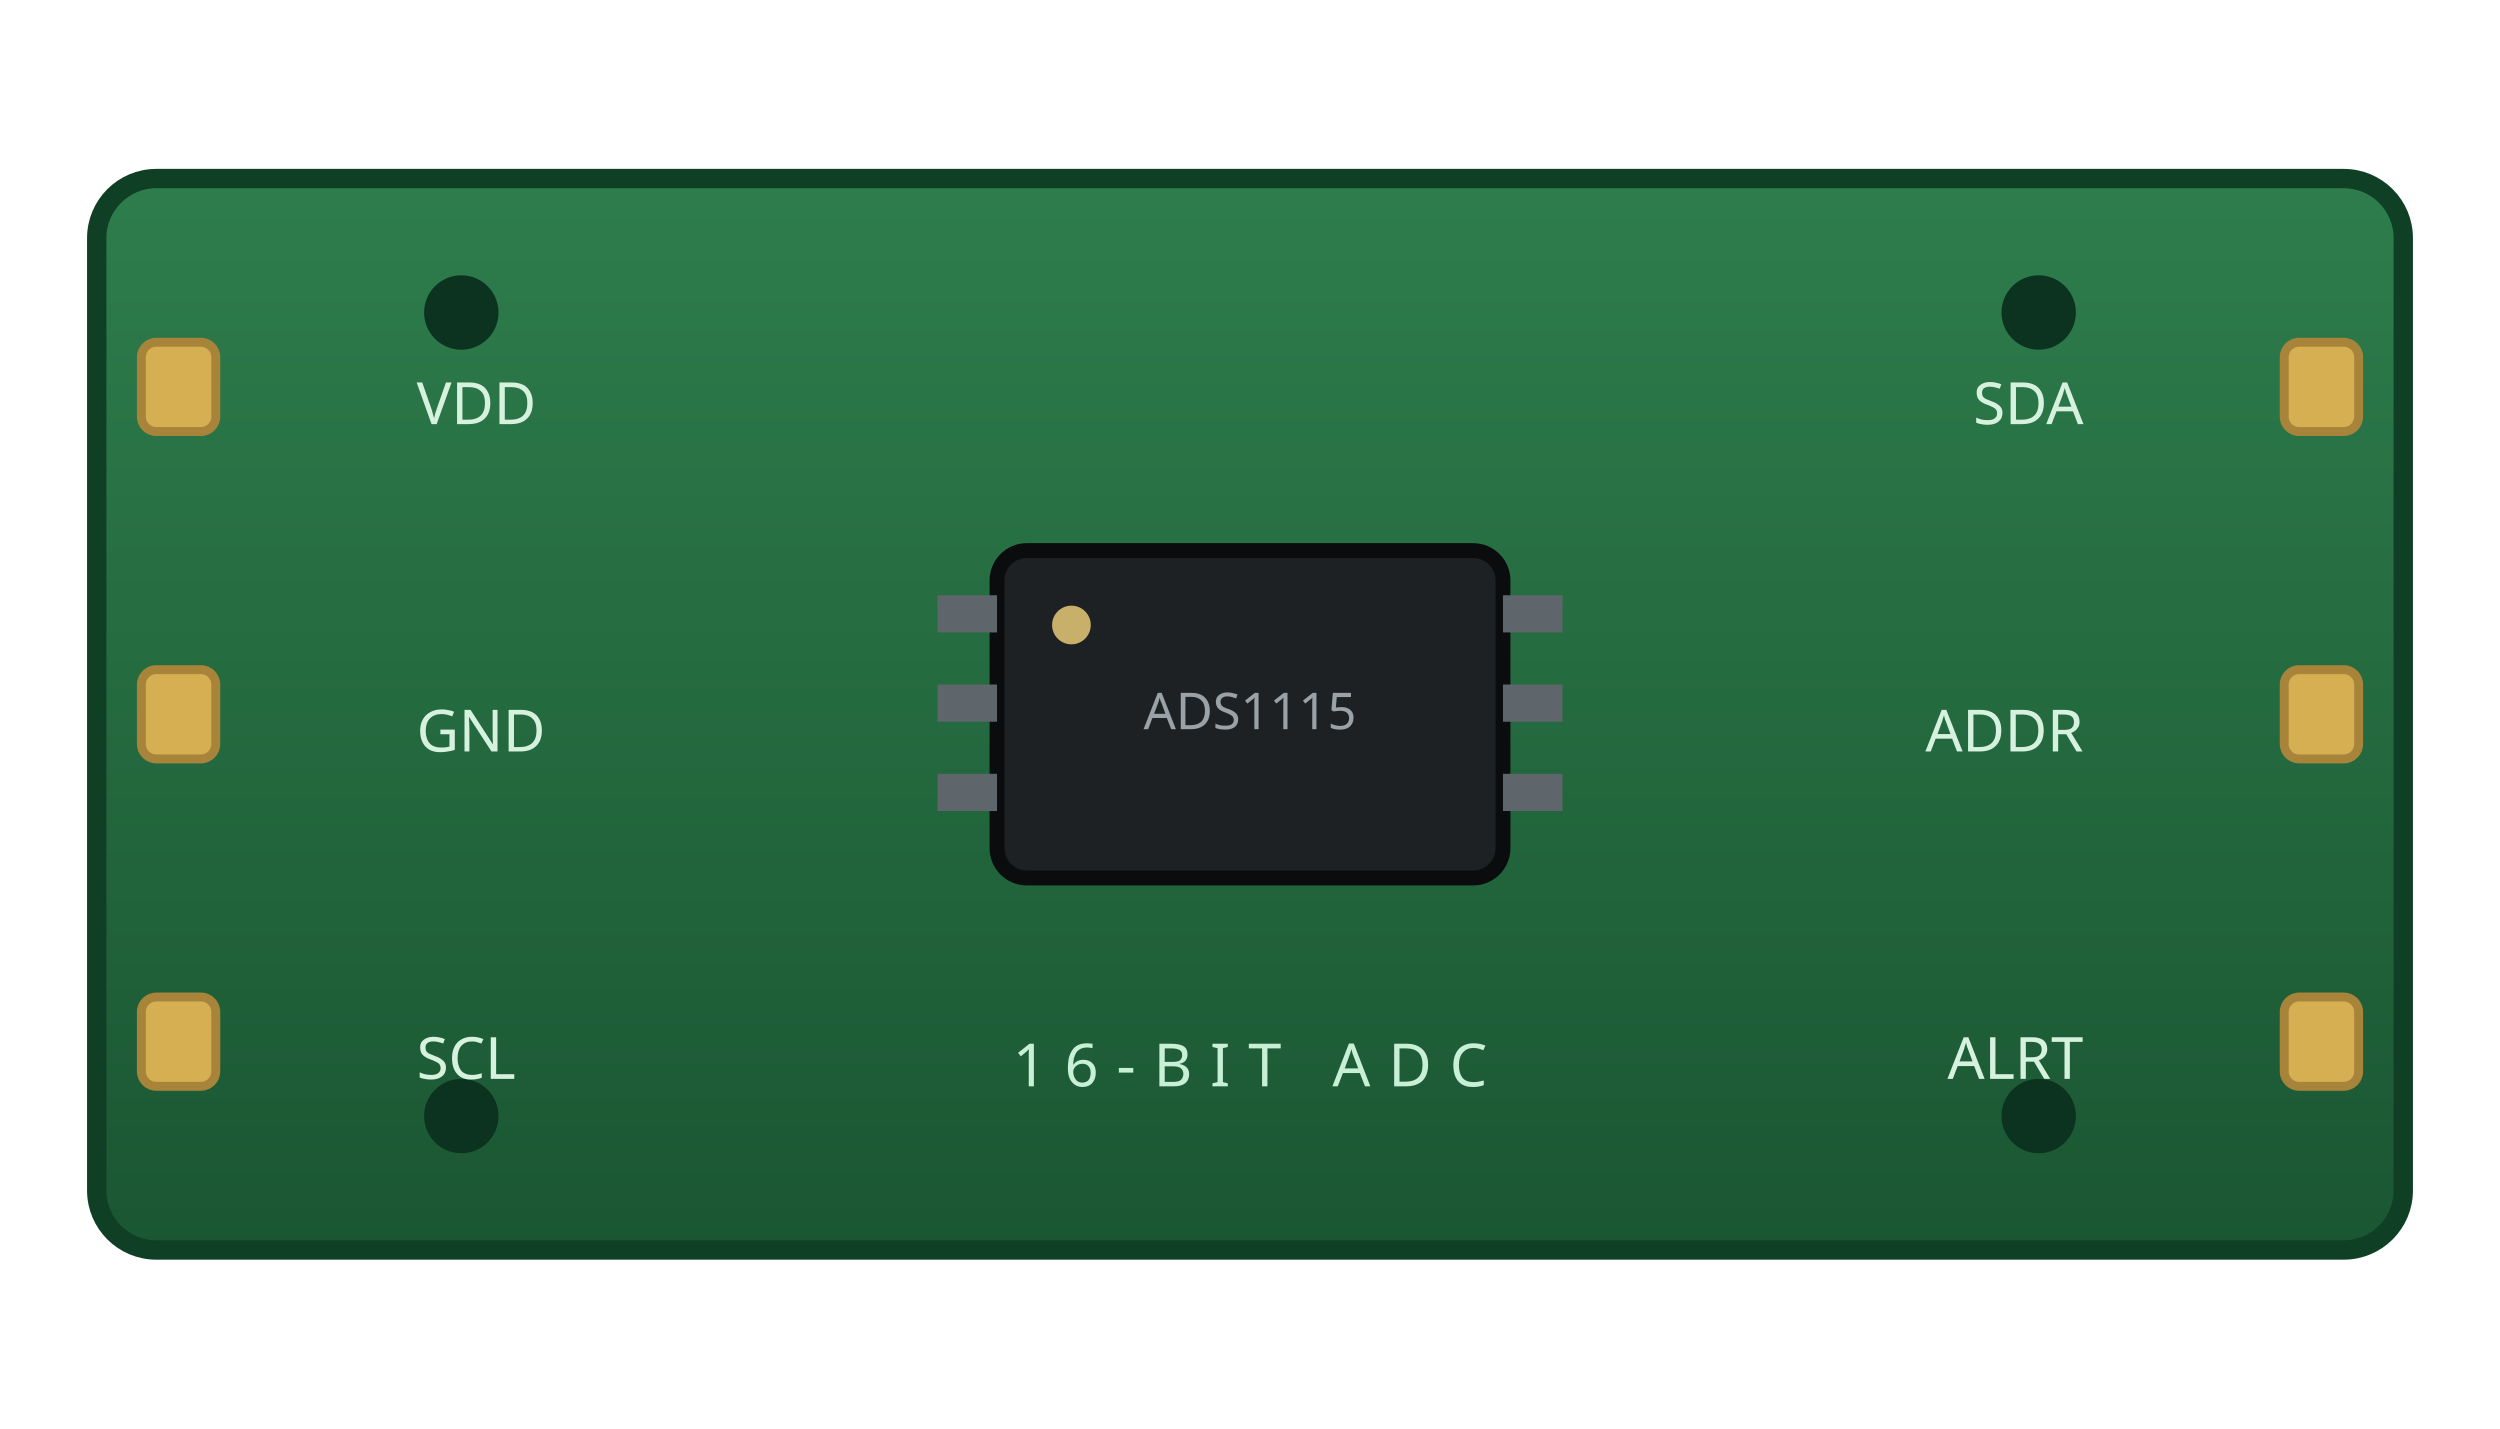
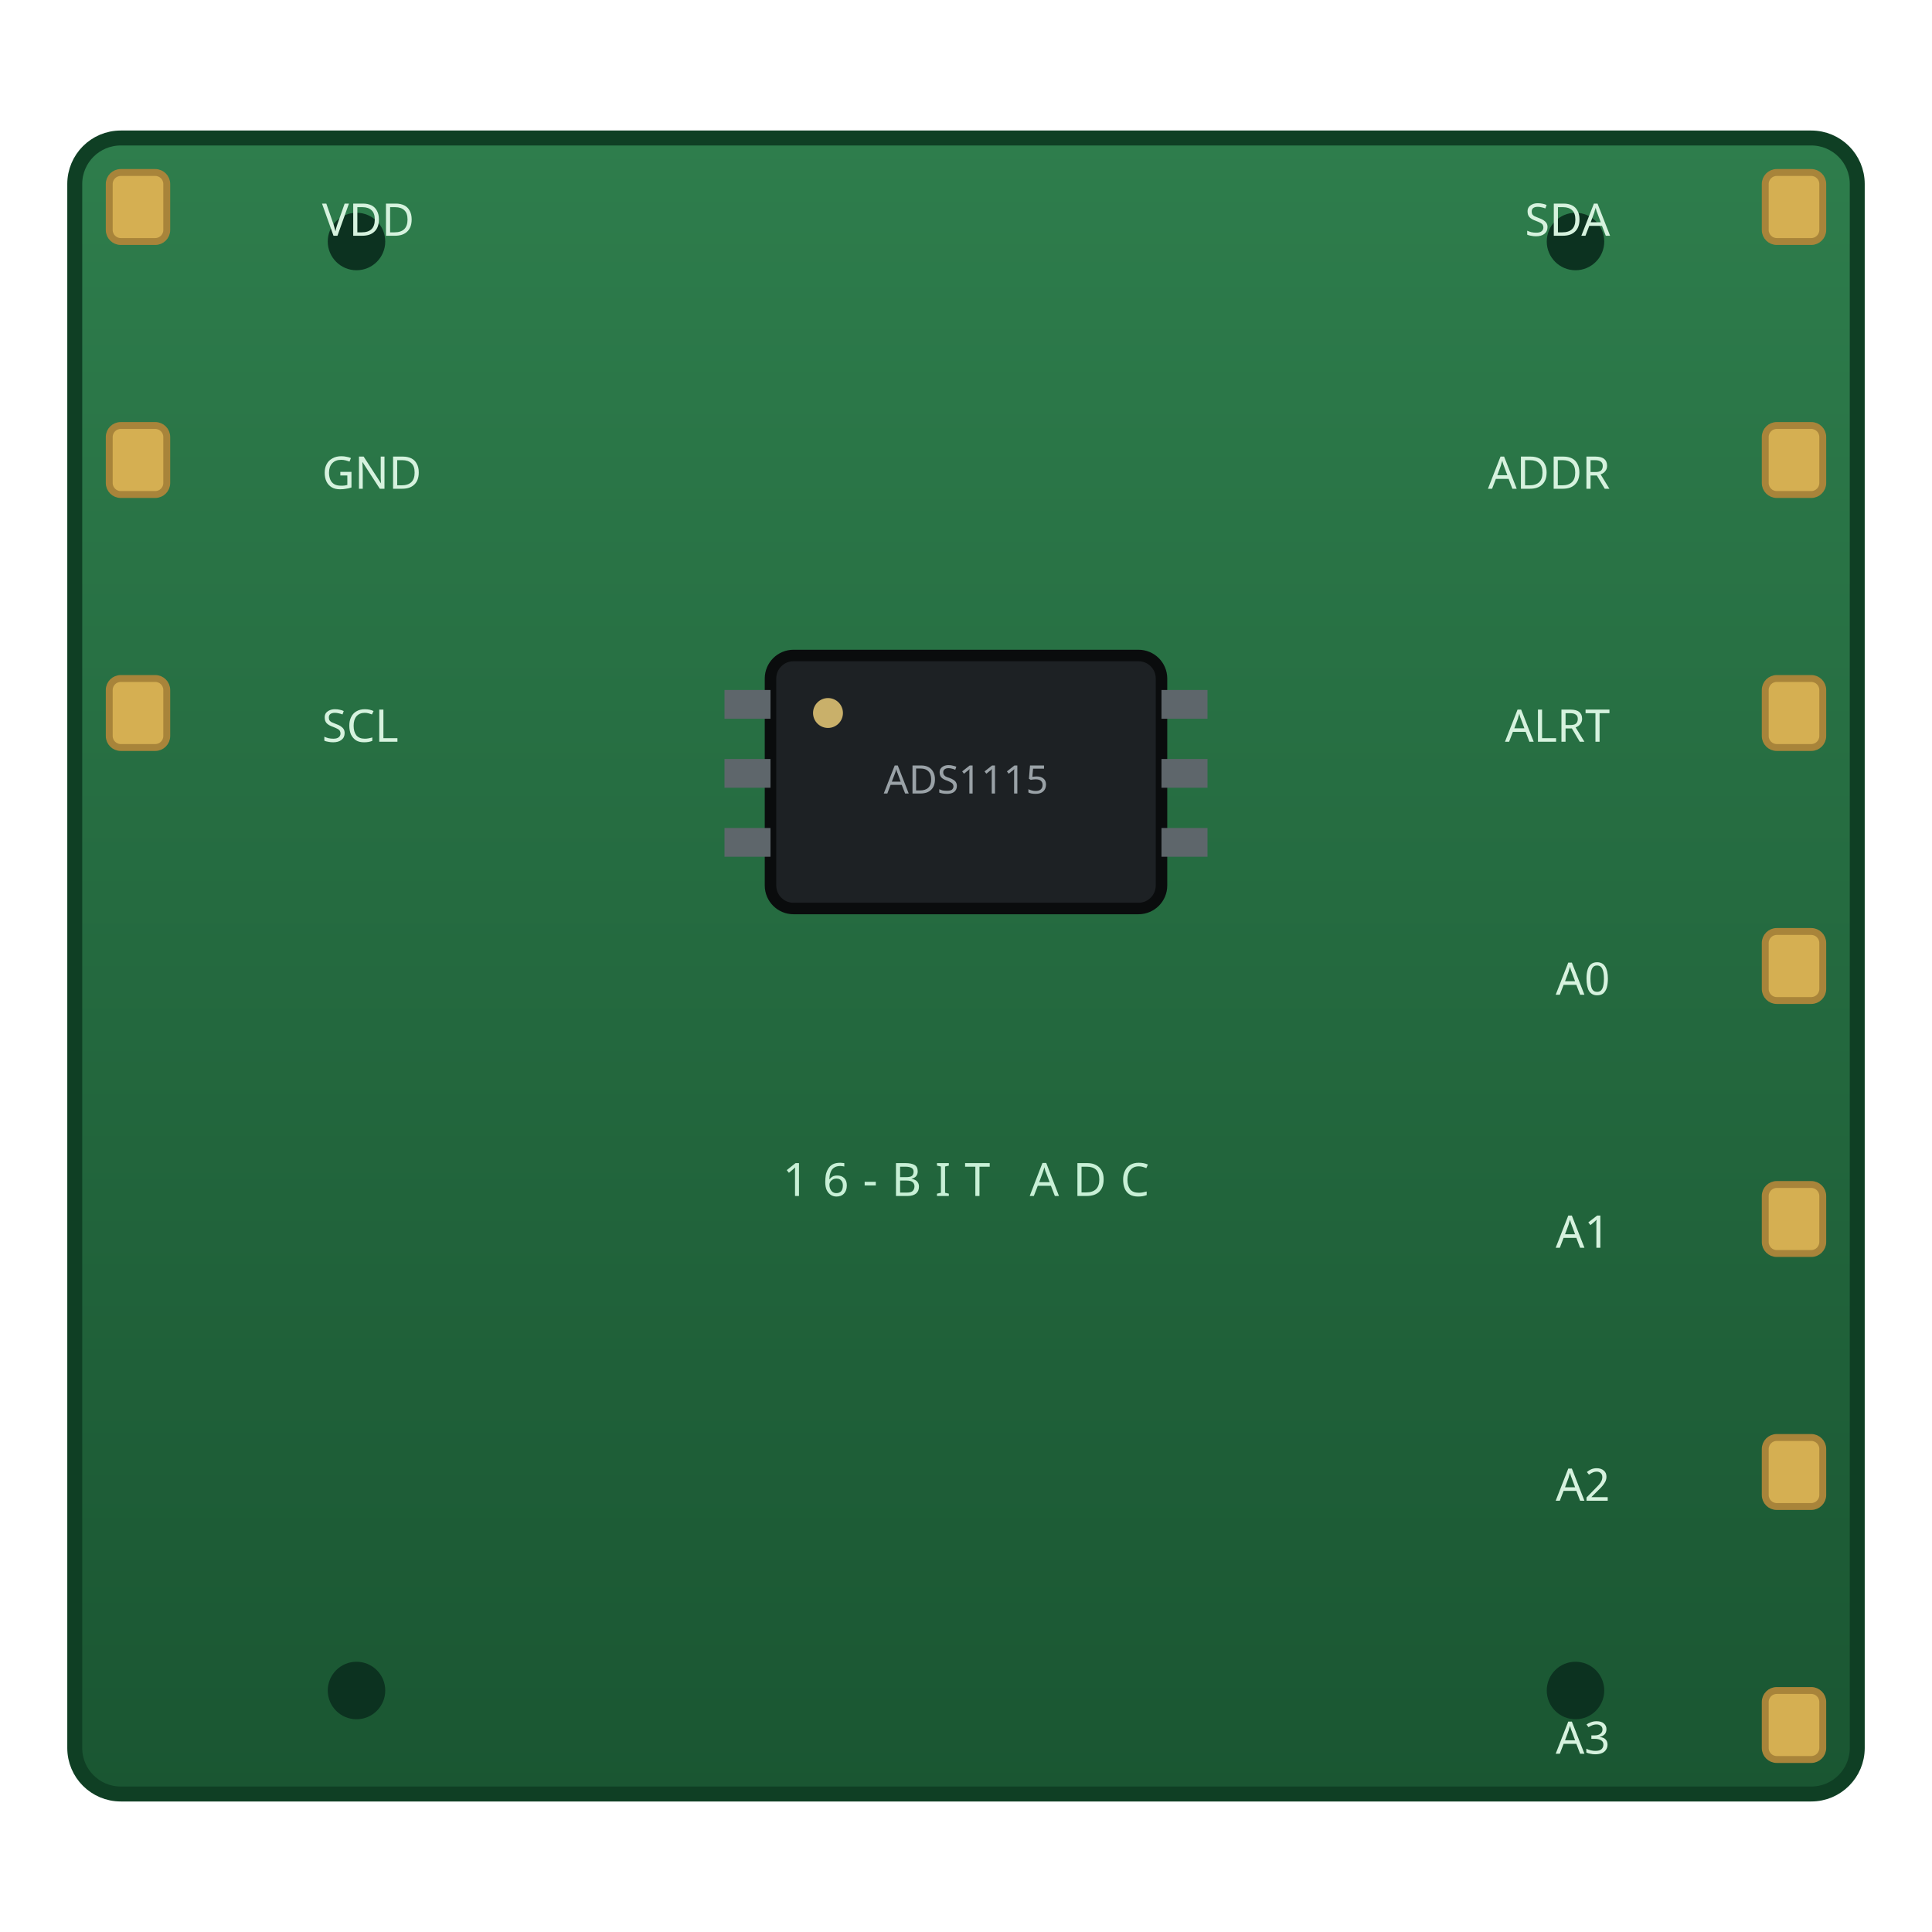
- <svg xmlns="http://www.w3.org/2000/svg" viewBox="-84 -48 168 96">
+ <svg xmlns="http://www.w3.org/2000/svg" viewBox="-84 -84 168 168">
  <defs>
-     <linearGradient id="pcb" x1="0" y1="-36" x2="0" y2="36" gradientUnits="userSpaceOnUse">
+     <linearGradient id="pcb" x1="0" y1="-72" x2="0" y2="72" gradientUnits="userSpaceOnUse">
      <stop offset="0" stop-color="#2e7d4c" />
      <stop offset="1" stop-color="#1a5632" />
    </linearGradient>
  </defs>
  <g stroke-linecap="round">
-     <rect x="-77.5" y="-36" width="155" height="72" rx="4" fill="url(#pcb)" stroke="#0f3f24" stroke-width="1.3" />
-     <circle cx="-53" cy="-27" r="2.5" fill="#0c3220" />
-     <circle cx="53" cy="-27" r="2.5" fill="#0c3220" />
-     <circle cx="-53" cy="27" r="2.5" fill="#0c3220" />
-     <circle cx="53" cy="27" r="2.5" fill="#0c3220" />
-     <g stroke="#b7bdc2" stroke-width="2.4">
- 		</g>
+     <rect x="-77.5" y="-72" width="155" height="144" rx="4" fill="url(#pcb)" stroke="#0f3f24" stroke-width="1.3" />
+     <circle cx="-53" cy="-63" r="2.5" fill="#0c3220" />
+     <circle cx="53" cy="-63" r="2.5" fill="#0c3220" />
+     <circle cx="-53" cy="63" r="2.5" fill="#0c3220" />
+     <circle cx="53" cy="63" r="2.5" fill="#0c3220" />
    <g fill="#d5af52" stroke="#a8843a" stroke-width="0.6">
+       <rect x="-74.5" y="-69" width="5" height="6" rx="1" />
+       <rect x="-74.5" y="-47" width="5" height="6" rx="1" />
      <rect x="-74.5" y="-25" width="5" height="6" rx="1" />
-       <rect x="-74.5" y="-3" width="5" height="6" rx="1" />
-       <rect x="-74.5" y="19" width="5" height="6" rx="1" />
+       <rect x="69.5" y="-69" width="5" height="6" rx="1" />
+       <rect x="69.5" y="-47" width="5" height="6" rx="1" />
      <rect x="69.5" y="-25" width="5" height="6" rx="1" />
      <rect x="69.5" y="-3" width="5" height="6" rx="1" />
      <rect x="69.5" y="19" width="5" height="6" rx="1" />
+       <rect x="69.5" y="41" width="5" height="6" rx="1" />
+       <rect x="69.5" y="63" width="5" height="6" rx="1" />
    </g>
    <g fill="#d6f2de" font-family="ui-sans-serif, system-ui, sans-serif" font-size="3.9">
-       <text x="-56" y="-19.5">VDD</text>
-       <text x="-56" y="2.5">GND</text>
-       <text x="-56" y="24.5">SCL</text>
-       <text x="56" y="-19.5" text-anchor="end">SDA</text>
-       <text x="56" y="2.5" text-anchor="end">ADDR</text>
-       <text x="56" y="24.5" text-anchor="end">ALRT</text>
+       <text x="-56" y="-63.5">VDD</text>
+       <text x="-56" y="-41.5">GND</text>
+       <text x="-56" y="-19.5">SCL</text>
+       <text x="56" y="-63.5" text-anchor="end">SDA</text>
+       <text x="56" y="-41.5" text-anchor="end">ADDR</text>
+       <text x="56" y="-19.5" text-anchor="end">ALRT</text>
+       <text x="56" y="2.5" text-anchor="end">A0</text>
+       <text x="56" y="24.5" text-anchor="end">A1</text>
+       <text x="56" y="46.5" text-anchor="end">A2</text>
+       <text x="56" y="68.5" text-anchor="end">A3</text>
    </g>
-     <rect x="-17" y="-11" width="34" height="22" rx="2" fill="#1d2124" stroke="#0a0c0d" stroke-width="1" />
-     <circle cx="-12" cy="-6" r="1.3" fill="#c9b06a" />
+     <rect x="-17" y="-27" width="34" height="22" rx="2" fill="#1d2124" stroke="#0a0c0d" stroke-width="1" />
+     <circle cx="-12" cy="-22" r="1.3" fill="#c9b06a" />
    <g fill="#5e666b">
-       <rect x="-21" y="-8" width="4" height="2.5" />
-       <rect x="-21" y="-2" width="4" height="2.5" />
-       <rect x="-21" y="4" width="4" height="2.5" />
-       <rect x="17" y="-8" width="4" height="2.5" />
-       <rect x="17" y="-2" width="4" height="2.5" />
-       <rect x="17" y="4" width="4" height="2.5" />
+       <rect x="-21" y="-24" width="4" height="2.5" />
+       <rect x="-21" y="-18" width="4" height="2.5" />
+       <rect x="-21" y="-12" width="4" height="2.5" />
+       <rect x="17" y="-24" width="4" height="2.5" />
+       <rect x="17" y="-18" width="4" height="2.5" />
+       <rect x="17" y="-12" width="4" height="2.5" />
    </g>
-     <text x="0" y="1" font-family="ui-sans-serif, system-ui, sans-serif" font-size="3.4" fill="#9aa2a7" text-anchor="middle">ADS1115</text>
-     <text x="0" y="25" font-family="ui-sans-serif, system-ui, sans-serif" font-size="4" letter-spacing="1.2" fill="#c8f0d6" text-anchor="middle">16-BIT ADC</text>
+     <text x="0" y="-15" font-family="ui-sans-serif, system-ui, sans-serif" font-size="3.4" fill="#9aa2a7" text-anchor="middle">ADS1115</text>
+     <text x="0" y="20" font-family="ui-sans-serif, system-ui, sans-serif" font-size="4" letter-spacing="1.2" fill="#c8f0d6" text-anchor="middle">16-BIT ADC</text>
  </g>
</svg>
